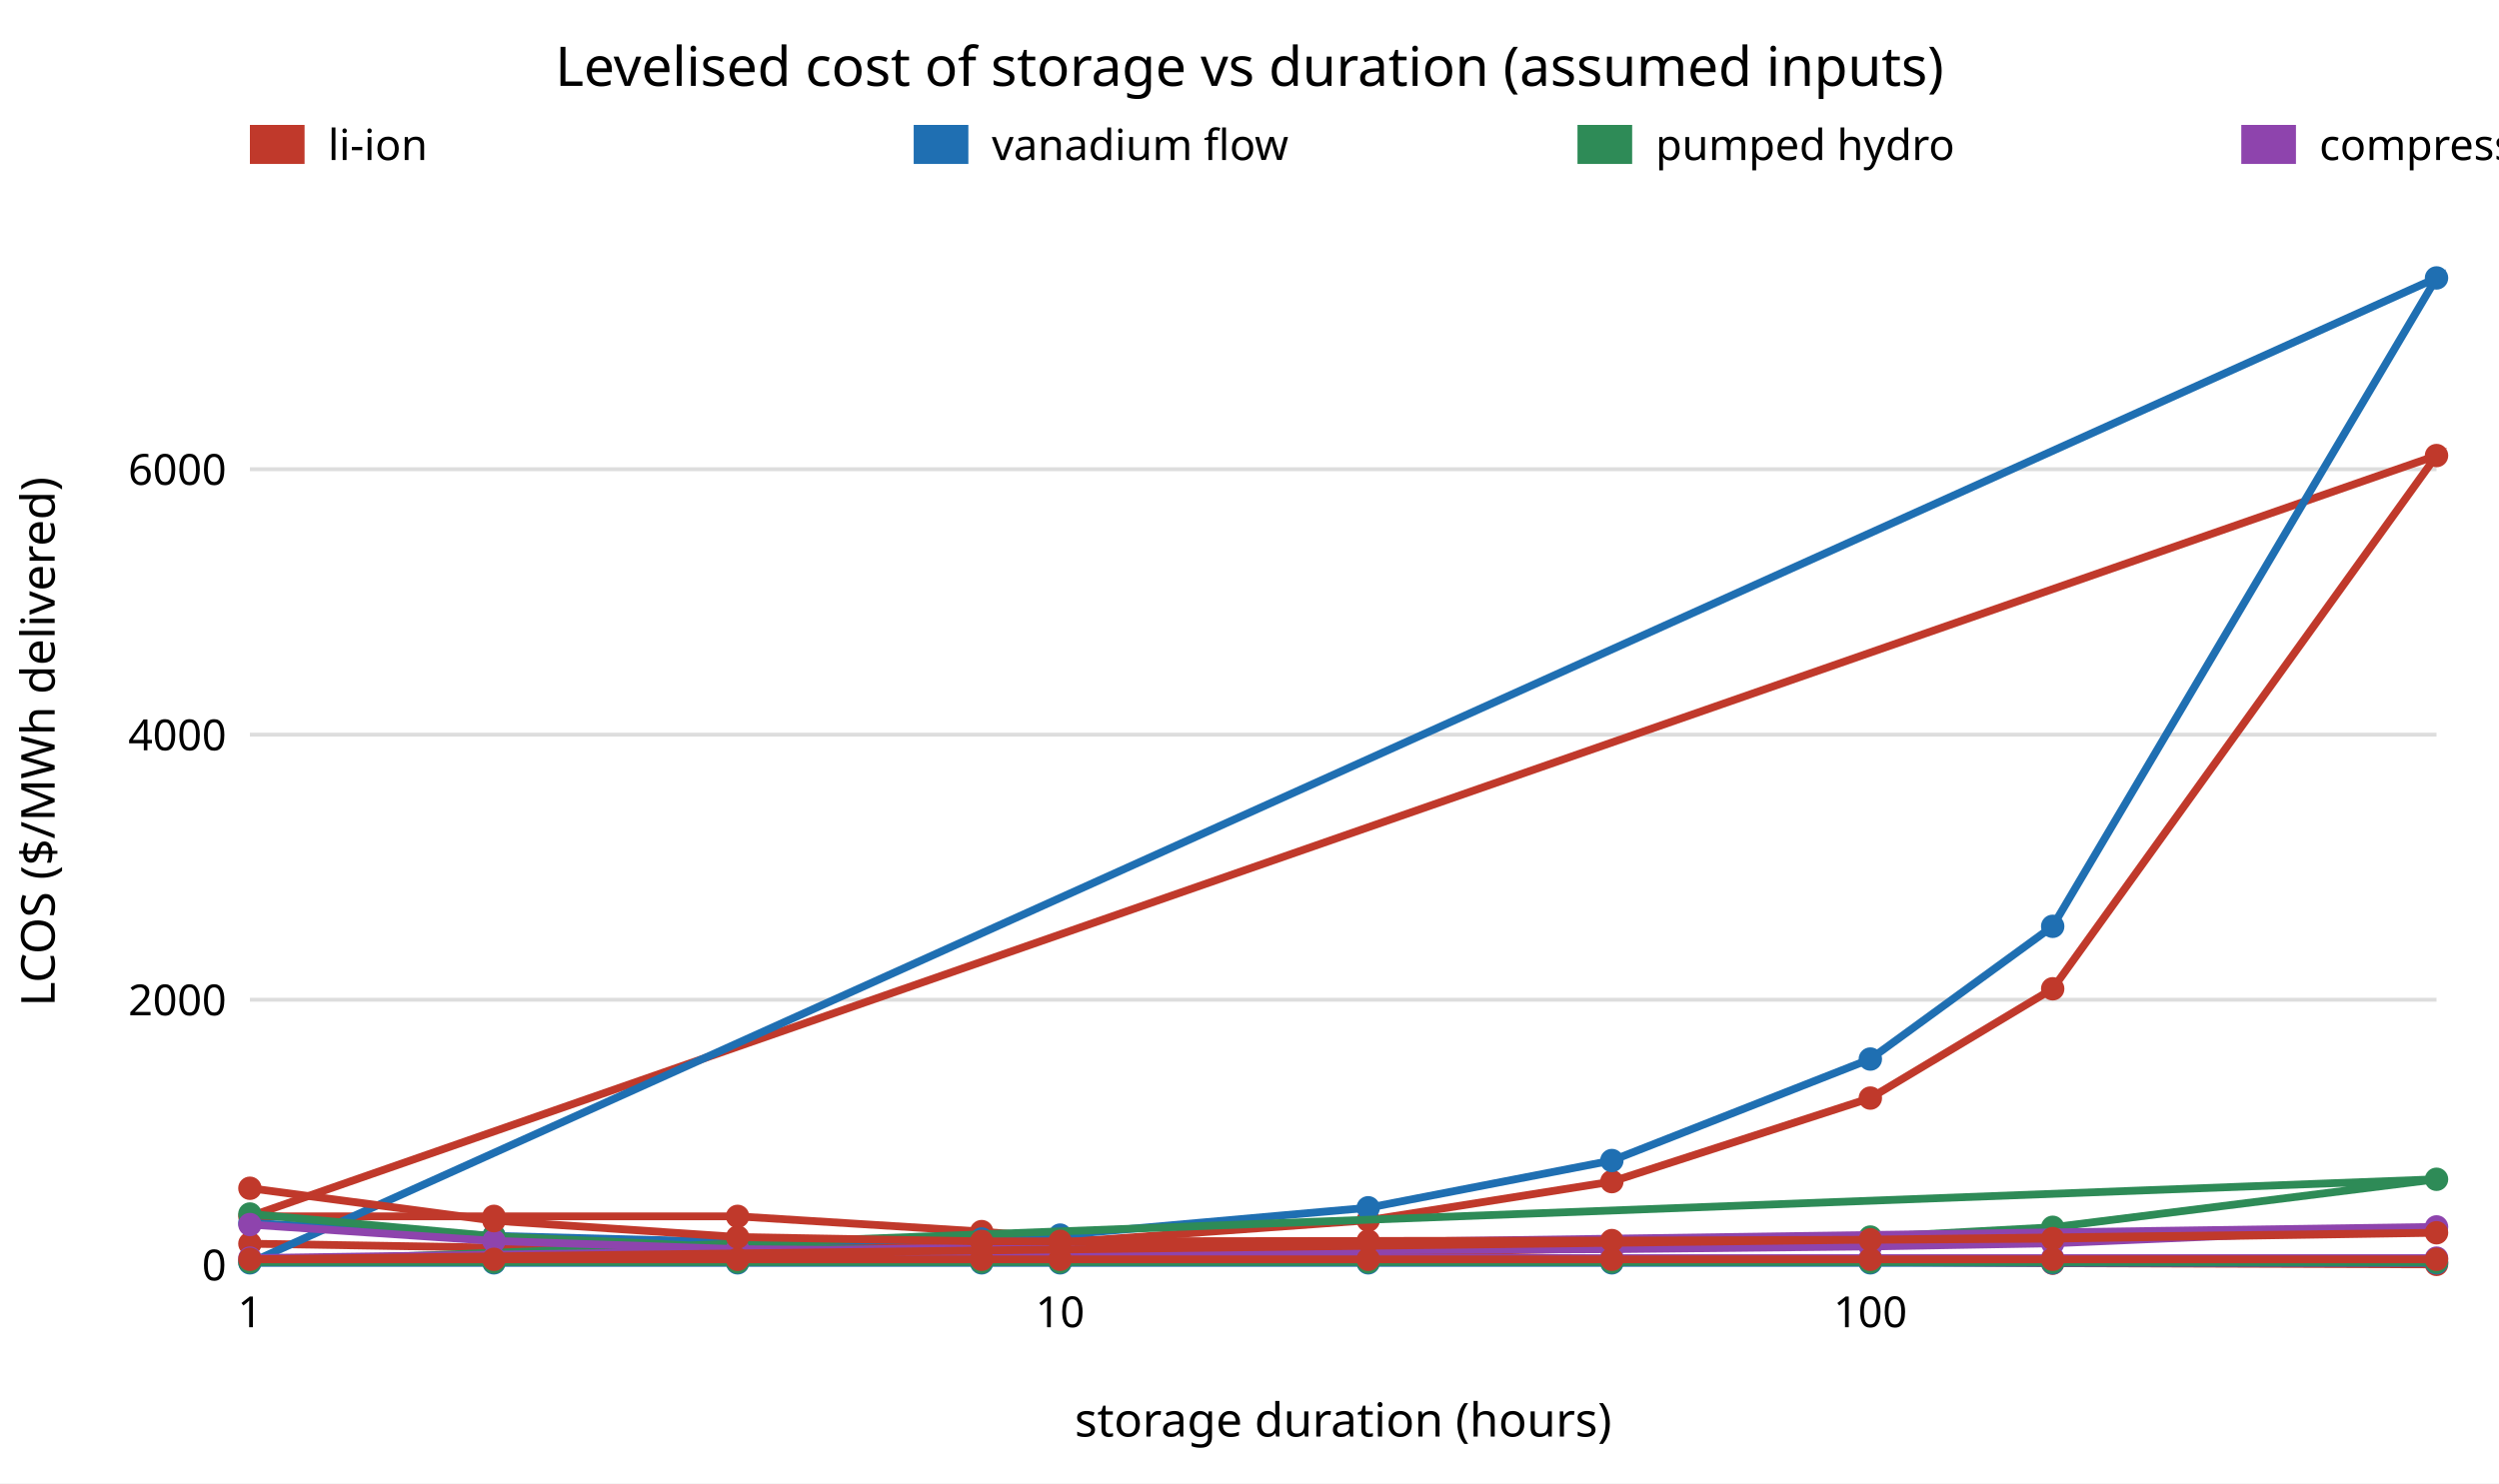
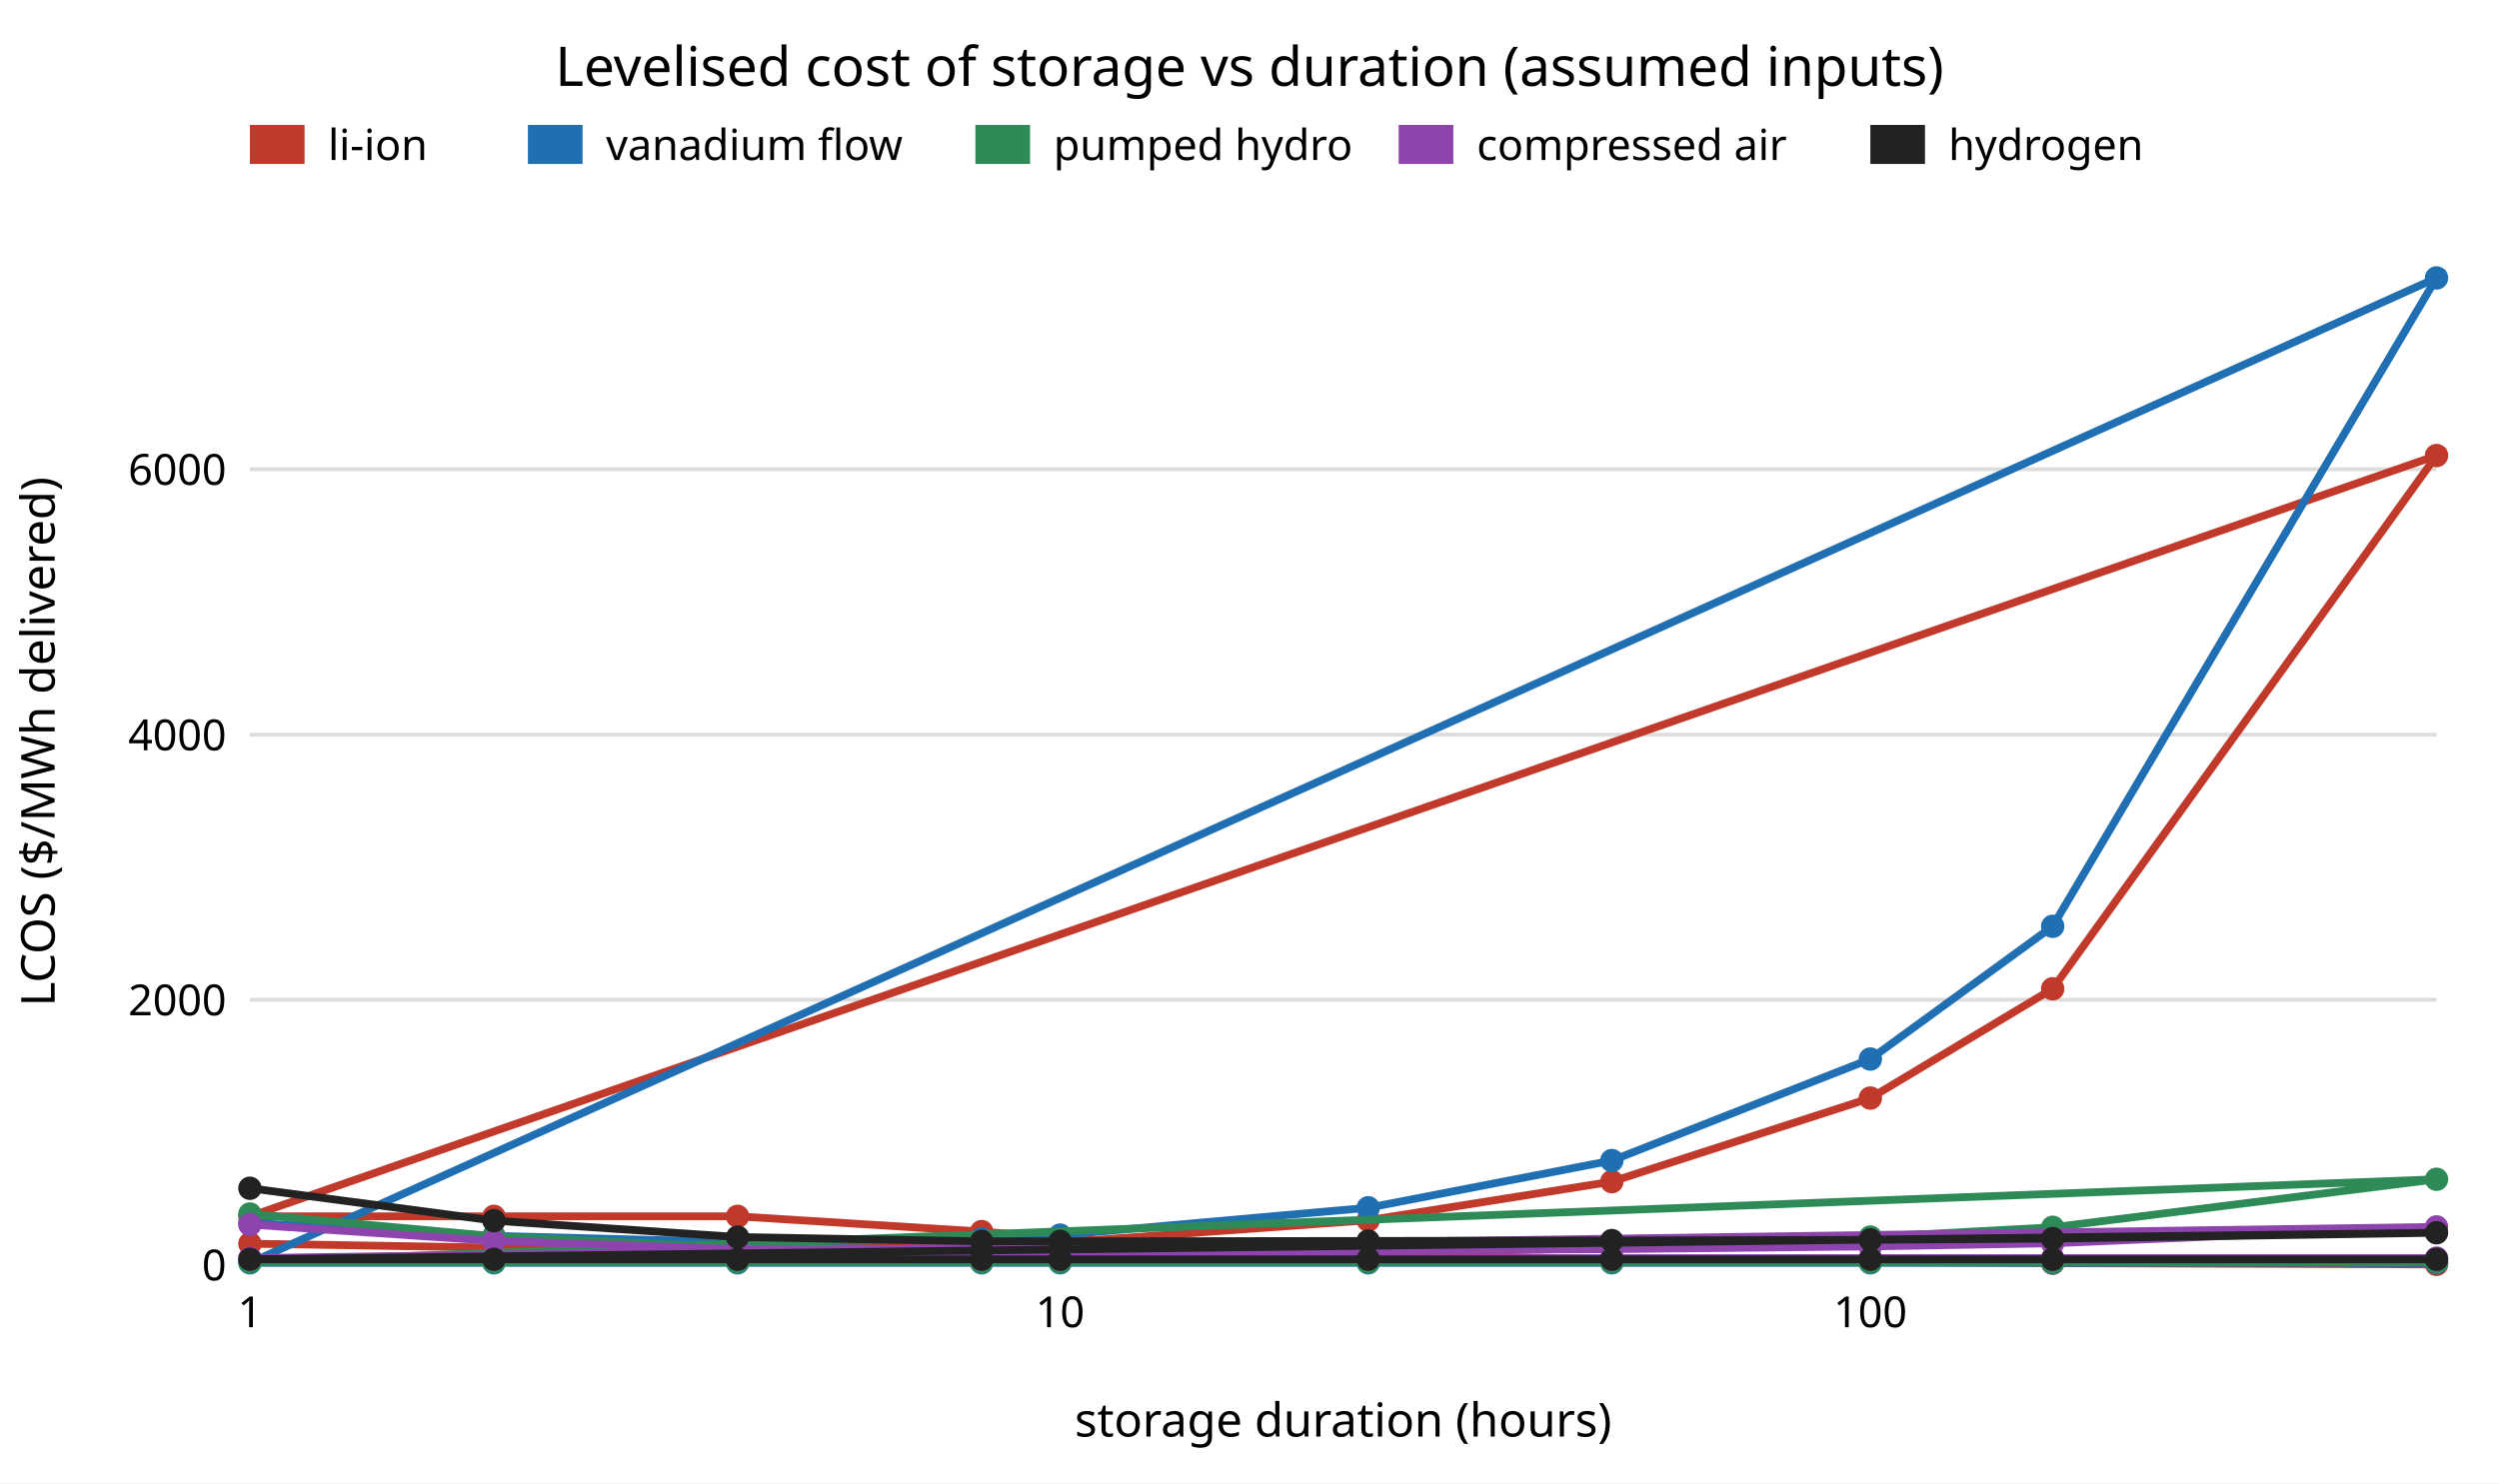
<svg xmlns="http://www.w3.org/2000/svg" viewBox="0 0 640 380" role="img" aria-label="Line plot: cost per MWh delivered against storage duration in hours for five technologies">
  <rect width="640" height="380" fill="#fff" />
  <text x="320.0" y="22" text-anchor="middle" font-family="sans-serif" font-size="14">Levelised cost of storage vs duration (assumed inputs)</text>
  <line x1="64" x2="624" y1="324.0" y2="324.0" stroke="#ddd" />
  <text x="58" y="328.0" text-anchor="end" font-family="sans-serif" font-size="11">0</text>
  <line x1="64" x2="624" y1="256.1" y2="256.1" stroke="#ddd" />
  <text x="58" y="260.1" text-anchor="end" font-family="sans-serif" font-size="11">2000</text>
  <line x1="64" x2="624" y1="188.2" y2="188.2" stroke="#ddd" />
  <text x="58" y="192.2" text-anchor="end" font-family="sans-serif" font-size="11">4000</text>
  <line x1="64" x2="624" y1="120.2" y2="120.2" stroke="#ddd" />
  <text x="58" y="124.2" text-anchor="end" font-family="sans-serif" font-size="11">6000</text>
  <text x="64.0" y="340" text-anchor="middle" font-family="sans-serif" font-size="11">1</text>
  <text x="271.5" y="340" text-anchor="middle" font-family="sans-serif" font-size="11">10</text>
  <text x="479.0" y="340" text-anchor="middle" font-family="sans-serif" font-size="11">100</text>
  <text x="344.0" y="368" text-anchor="middle" font-family="sans-serif" font-size="12">storage duration (hours)</text>
  <text x="14" y="190.0" text-anchor="middle" font-family="sans-serif" font-size="12" transform="rotate(-90 14 190.0)">LCOS ($/MWh delivered)</text>
  <polyline points="64.0,318.6 126.5,319.6 188.9,320.1 251.4,319.1 271.5,318.3 350.4,312.6 412.8,302.7 479.0,281.3 525.7,253.3 624.0,116.7 64.0,311.6 126.5,311.6 188.9,311.6 251.4,315.5 271.5,317.2 350.4,321.2 412.8,322.6 479.0,323.3 525.7,323.6 624.0,323.9" fill="none" stroke="#c0392b" stroke-width="2" />
  <circle cx="64.0" cy="318.6" r="3" fill="#c0392b" />
  <circle cx="126.5" cy="319.6" r="3" fill="#c0392b" />
  <circle cx="188.9" cy="320.1" r="3" fill="#c0392b" />
  <circle cx="251.4" cy="319.1" r="3" fill="#c0392b" />
  <circle cx="271.5" cy="318.3" r="3" fill="#c0392b" />
  <circle cx="350.4" cy="312.6" r="3" fill="#c0392b" />
  <circle cx="412.8" cy="302.7" r="3" fill="#c0392b" />
  <circle cx="479.0" cy="281.3" r="3" fill="#c0392b" />
  <circle cx="525.7" cy="253.3" r="3" fill="#c0392b" />
  <circle cx="624.0" cy="116.7" r="3" fill="#c0392b" />
  <circle cx="64.0" cy="311.6" r="3" fill="#c0392b" />
  <circle cx="126.5" cy="311.6" r="3" fill="#c0392b" />
  <circle cx="188.9" cy="311.6" r="3" fill="#c0392b" />
  <circle cx="251.4" cy="315.5" r="3" fill="#c0392b" />
  <circle cx="271.5" cy="317.2" r="3" fill="#c0392b" />
  <circle cx="350.4" cy="321.2" r="3" fill="#c0392b" />
  <circle cx="412.8" cy="322.6" r="3" fill="#c0392b" />
  <circle cx="479.0" cy="323.3" r="3" fill="#c0392b" />
  <circle cx="525.7" cy="323.6" r="3" fill="#c0392b" />
  <circle cx="624.0" cy="323.9" r="3" fill="#c0392b" />
  <rect x="64" y="32" width="14" height="10" fill="#c0392b" />
  <text x="84" y="41" font-family="sans-serif" font-size="11">li-ion</text>
  <polyline points="64.0,313.3 126.5,316.6 188.9,318.2 251.4,317.4 271.5,316.4 350.4,309.4 412.8,297.3 479.0,271.3 525.7,237.3 624.0,71.2 64.0,323.5 126.5,323.5 188.9,323.5 251.4,323.5 271.5,323.5 350.4,323.5 412.8,323.5 479.0,323.5 525.7,323.5 624.0,323.5" fill="none" stroke="#1f6fb2" stroke-width="2" />
  <circle cx="64.0" cy="313.3" r="3" fill="#1f6fb2" />
  <circle cx="126.5" cy="316.6" r="3" fill="#1f6fb2" />
  <circle cx="188.9" cy="318.2" r="3" fill="#1f6fb2" />
  <circle cx="251.4" cy="317.4" r="3" fill="#1f6fb2" />
  <circle cx="271.5" cy="316.4" r="3" fill="#1f6fb2" />
  <circle cx="350.4" cy="309.4" r="3" fill="#1f6fb2" />
  <circle cx="412.8" cy="297.3" r="3" fill="#1f6fb2" />
  <circle cx="479.0" cy="271.3" r="3" fill="#1f6fb2" />
  <circle cx="525.7" cy="237.3" r="3" fill="#1f6fb2" />
  <circle cx="624.0" cy="71.2" r="3" fill="#1f6fb2" />
  <circle cx="64.0" cy="323.5" r="3" fill="#1f6fb2" />
  <circle cx="126.5" cy="323.5" r="3" fill="#1f6fb2" />
  <circle cx="188.9" cy="323.5" r="3" fill="#1f6fb2" />
  <circle cx="251.4" cy="323.5" r="3" fill="#1f6fb2" />
  <circle cx="271.5" cy="323.5" r="3" fill="#1f6fb2" />
  <circle cx="350.4" cy="323.5" r="3" fill="#1f6fb2" />
  <circle cx="412.8" cy="323.5" r="3" fill="#1f6fb2" />
  <circle cx="479.0" cy="323.5" r="3" fill="#1f6fb2" />
  <circle cx="525.7" cy="323.5" r="3" fill="#1f6fb2" />
  <circle cx="624.0" cy="323.5" r="3" fill="#1f6fb2" />
-   <rect x="234" y="32" width="14" height="10" fill="#1f6fb2" />
-   <text x="254" y="41" font-family="sans-serif" font-size="11">vanadium flow</text>
+   <rect x="135.2" y="32" width="14" height="10" fill="#1f6fb2" />
+   <text x="155.2" y="41" font-family="sans-serif" font-size="11">vanadium flow</text>
  <polyline points="64.0,311.0 126.5,316.7 188.9,319.6 251.4,320.3 271.5,320.2 350.4,319.7 412.8,318.8 479.0,316.9 525.7,314.4 624.0,302.1 64.0,323.3 126.5,323.3 188.9,323.3 251.4,323.3 271.5,323.3 350.4,323.3 412.8,323.3 479.0,323.3 525.7,323.3 624.0,323.3" fill="none" stroke="#2e8b57" stroke-width="2" />
  <circle cx="64.0" cy="311.0" r="3" fill="#2e8b57" />
  <circle cx="126.5" cy="316.7" r="3" fill="#2e8b57" />
  <circle cx="188.9" cy="319.6" r="3" fill="#2e8b57" />
  <circle cx="251.4" cy="320.3" r="3" fill="#2e8b57" />
  <circle cx="271.5" cy="320.2" r="3" fill="#2e8b57" />
  <circle cx="350.4" cy="319.7" r="3" fill="#2e8b57" />
  <circle cx="412.8" cy="318.8" r="3" fill="#2e8b57" />
  <circle cx="479.0" cy="316.9" r="3" fill="#2e8b57" />
  <circle cx="525.7" cy="314.4" r="3" fill="#2e8b57" />
  <circle cx="624.0" cy="302.1" r="3" fill="#2e8b57" />
  <circle cx="64.0" cy="323.3" r="3" fill="#2e8b57" />
  <circle cx="126.5" cy="323.3" r="3" fill="#2e8b57" />
  <circle cx="188.9" cy="323.3" r="3" fill="#2e8b57" />
  <circle cx="251.4" cy="323.3" r="3" fill="#2e8b57" />
  <circle cx="271.5" cy="323.3" r="3" fill="#2e8b57" />
  <circle cx="350.4" cy="323.3" r="3" fill="#2e8b57" />
  <circle cx="412.8" cy="323.3" r="3" fill="#2e8b57" />
  <circle cx="479.0" cy="323.3" r="3" fill="#2e8b57" />
  <circle cx="525.7" cy="323.3" r="3" fill="#2e8b57" />
  <circle cx="624.0" cy="323.3" r="3" fill="#2e8b57" />
-   <rect x="404" y="32" width="14" height="10" fill="#2e8b57" />
-   <text x="424" y="41" font-family="sans-serif" font-size="11">pumped hydro</text>
+   <rect x="249.8" y="32" width="14" height="10" fill="#2e8b57" />
+   <text x="269.8" y="41" font-family="sans-serif" font-size="11">pumped hydro</text>
  <polyline points="64.0,313.7 126.5,317.9 188.9,320.0 251.4,320.5 271.5,320.5 350.4,320.3 412.8,320.0 479.0,319.3 525.7,318.5 624.0,314.3 64.0,322.3 126.5,322.3 188.9,322.3 251.4,322.3 271.5,322.3 350.4,322.3 412.8,322.3 479.0,322.3 525.7,322.3 624.0,322.3" fill="none" stroke="#8e44ad" stroke-width="2" />
  <circle cx="64.0" cy="313.7" r="3" fill="#8e44ad" />
  <circle cx="126.5" cy="317.9" r="3" fill="#8e44ad" />
  <circle cx="188.9" cy="320.0" r="3" fill="#8e44ad" />
  <circle cx="251.4" cy="320.5" r="3" fill="#8e44ad" />
  <circle cx="271.5" cy="320.5" r="3" fill="#8e44ad" />
  <circle cx="350.4" cy="320.3" r="3" fill="#8e44ad" />
  <circle cx="412.8" cy="320.0" r="3" fill="#8e44ad" />
  <circle cx="479.0" cy="319.3" r="3" fill="#8e44ad" />
  <circle cx="525.7" cy="318.5" r="3" fill="#8e44ad" />
  <circle cx="624.0" cy="314.3" r="3" fill="#8e44ad" />
  <circle cx="64.0" cy="322.3" r="3" fill="#8e44ad" />
  <circle cx="126.5" cy="322.3" r="3" fill="#8e44ad" />
  <circle cx="188.9" cy="322.3" r="3" fill="#8e44ad" />
  <circle cx="251.4" cy="322.3" r="3" fill="#8e44ad" />
  <circle cx="271.5" cy="322.3" r="3" fill="#8e44ad" />
  <circle cx="350.4" cy="322.3" r="3" fill="#8e44ad" />
  <circle cx="412.8" cy="322.3" r="3" fill="#8e44ad" />
  <circle cx="479.0" cy="322.3" r="3" fill="#8e44ad" />
  <circle cx="525.7" cy="322.3" r="3" fill="#8e44ad" />
  <circle cx="624.0" cy="322.3" r="3" fill="#8e44ad" />
-   <rect x="574" y="32" width="14" height="10" fill="#8e44ad" />
-   <text x="594" y="41" font-family="sans-serif" font-size="11">compressed air</text>
-   <polyline points="64.0,304.4 126.5,312.7 188.9,316.9 251.4,318.0 271.5,318.0 350.4,317.9 412.8,317.8 479.0,317.6 525.7,317.3 624.0,315.8 64.0,322.6 126.5,322.6 188.9,322.6 251.4,322.6 271.5,322.6 350.4,322.6 412.8,322.6 479.0,322.6 525.7,322.6 624.0,322.6" fill="none" stroke="#c0392b" stroke-width="2" />
-   <circle cx="64.0" cy="304.4" r="3" fill="#c0392b" />
-   <circle cx="126.5" cy="312.7" r="3" fill="#c0392b" />
-   <circle cx="188.9" cy="316.9" r="3" fill="#c0392b" />
-   <circle cx="251.4" cy="318.0" r="3" fill="#c0392b" />
-   <circle cx="271.5" cy="318.0" r="3" fill="#c0392b" />
-   <circle cx="350.4" cy="317.9" r="3" fill="#c0392b" />
-   <circle cx="412.8" cy="317.8" r="3" fill="#c0392b" />
-   <circle cx="479.0" cy="317.6" r="3" fill="#c0392b" />
-   <circle cx="525.7" cy="317.3" r="3" fill="#c0392b" />
-   <circle cx="624.0" cy="315.8" r="3" fill="#c0392b" />
-   <circle cx="64.0" cy="322.6" r="3" fill="#c0392b" />
-   <circle cx="126.5" cy="322.6" r="3" fill="#c0392b" />
-   <circle cx="188.9" cy="322.6" r="3" fill="#c0392b" />
-   <circle cx="251.4" cy="322.6" r="3" fill="#c0392b" />
-   <circle cx="271.5" cy="322.6" r="3" fill="#c0392b" />
-   <circle cx="350.4" cy="322.6" r="3" fill="#c0392b" />
-   <circle cx="412.8" cy="322.6" r="3" fill="#c0392b" />
-   <circle cx="479.0" cy="322.6" r="3" fill="#c0392b" />
-   <circle cx="525.7" cy="322.6" r="3" fill="#c0392b" />
-   <circle cx="624.0" cy="322.6" r="3" fill="#c0392b" />
-   <rect x="744" y="32" width="14" height="10" fill="#c0392b" />
-   <text x="764" y="41" font-family="sans-serif" font-size="11">hydrogen</text>
+   <rect x="358.2" y="32" width="14" height="10" fill="#8e44ad" />
+   <text x="378.2" y="41" font-family="sans-serif" font-size="11">compressed air</text>
+   <polyline points="64.0,304.4 126.5,312.7 188.9,316.9 251.4,318.0 271.5,318.0 350.4,317.9 412.8,317.8 479.0,317.6 525.7,317.3 624.0,315.8 64.0,322.6 126.5,322.6 188.9,322.6 251.4,322.6 271.5,322.6 350.4,322.6 412.8,322.6 479.0,322.6 525.7,322.6 624.0,322.6" fill="none" stroke="#222222" stroke-width="2" />
+   <circle cx="64.0" cy="304.4" r="3" fill="#222222" />
+   <circle cx="126.5" cy="312.7" r="3" fill="#222222" />
+   <circle cx="188.9" cy="316.9" r="3" fill="#222222" />
+   <circle cx="251.4" cy="318.0" r="3" fill="#222222" />
+   <circle cx="271.5" cy="318.0" r="3" fill="#222222" />
+   <circle cx="350.4" cy="317.9" r="3" fill="#222222" />
+   <circle cx="412.8" cy="317.8" r="3" fill="#222222" />
+   <circle cx="479.0" cy="317.6" r="3" fill="#222222" />
+   <circle cx="525.7" cy="317.3" r="3" fill="#222222" />
+   <circle cx="624.0" cy="315.8" r="3" fill="#222222" />
+   <circle cx="64.0" cy="322.6" r="3" fill="#222222" />
+   <circle cx="126.5" cy="322.6" r="3" fill="#222222" />
+   <circle cx="188.9" cy="322.6" r="3" fill="#222222" />
+   <circle cx="251.4" cy="322.6" r="3" fill="#222222" />
+   <circle cx="271.5" cy="322.6" r="3" fill="#222222" />
+   <circle cx="350.4" cy="322.6" r="3" fill="#222222" />
+   <circle cx="412.8" cy="322.6" r="3" fill="#222222" />
+   <circle cx="479.0" cy="322.6" r="3" fill="#222222" />
+   <circle cx="525.7" cy="322.6" r="3" fill="#222222" />
+   <circle cx="624.0" cy="322.6" r="3" fill="#222222" />
+   <rect x="479" y="32" width="14" height="10" fill="#222222" />
+   <text x="499" y="41" font-family="sans-serif" font-size="11">hydrogen</text>
</svg>
